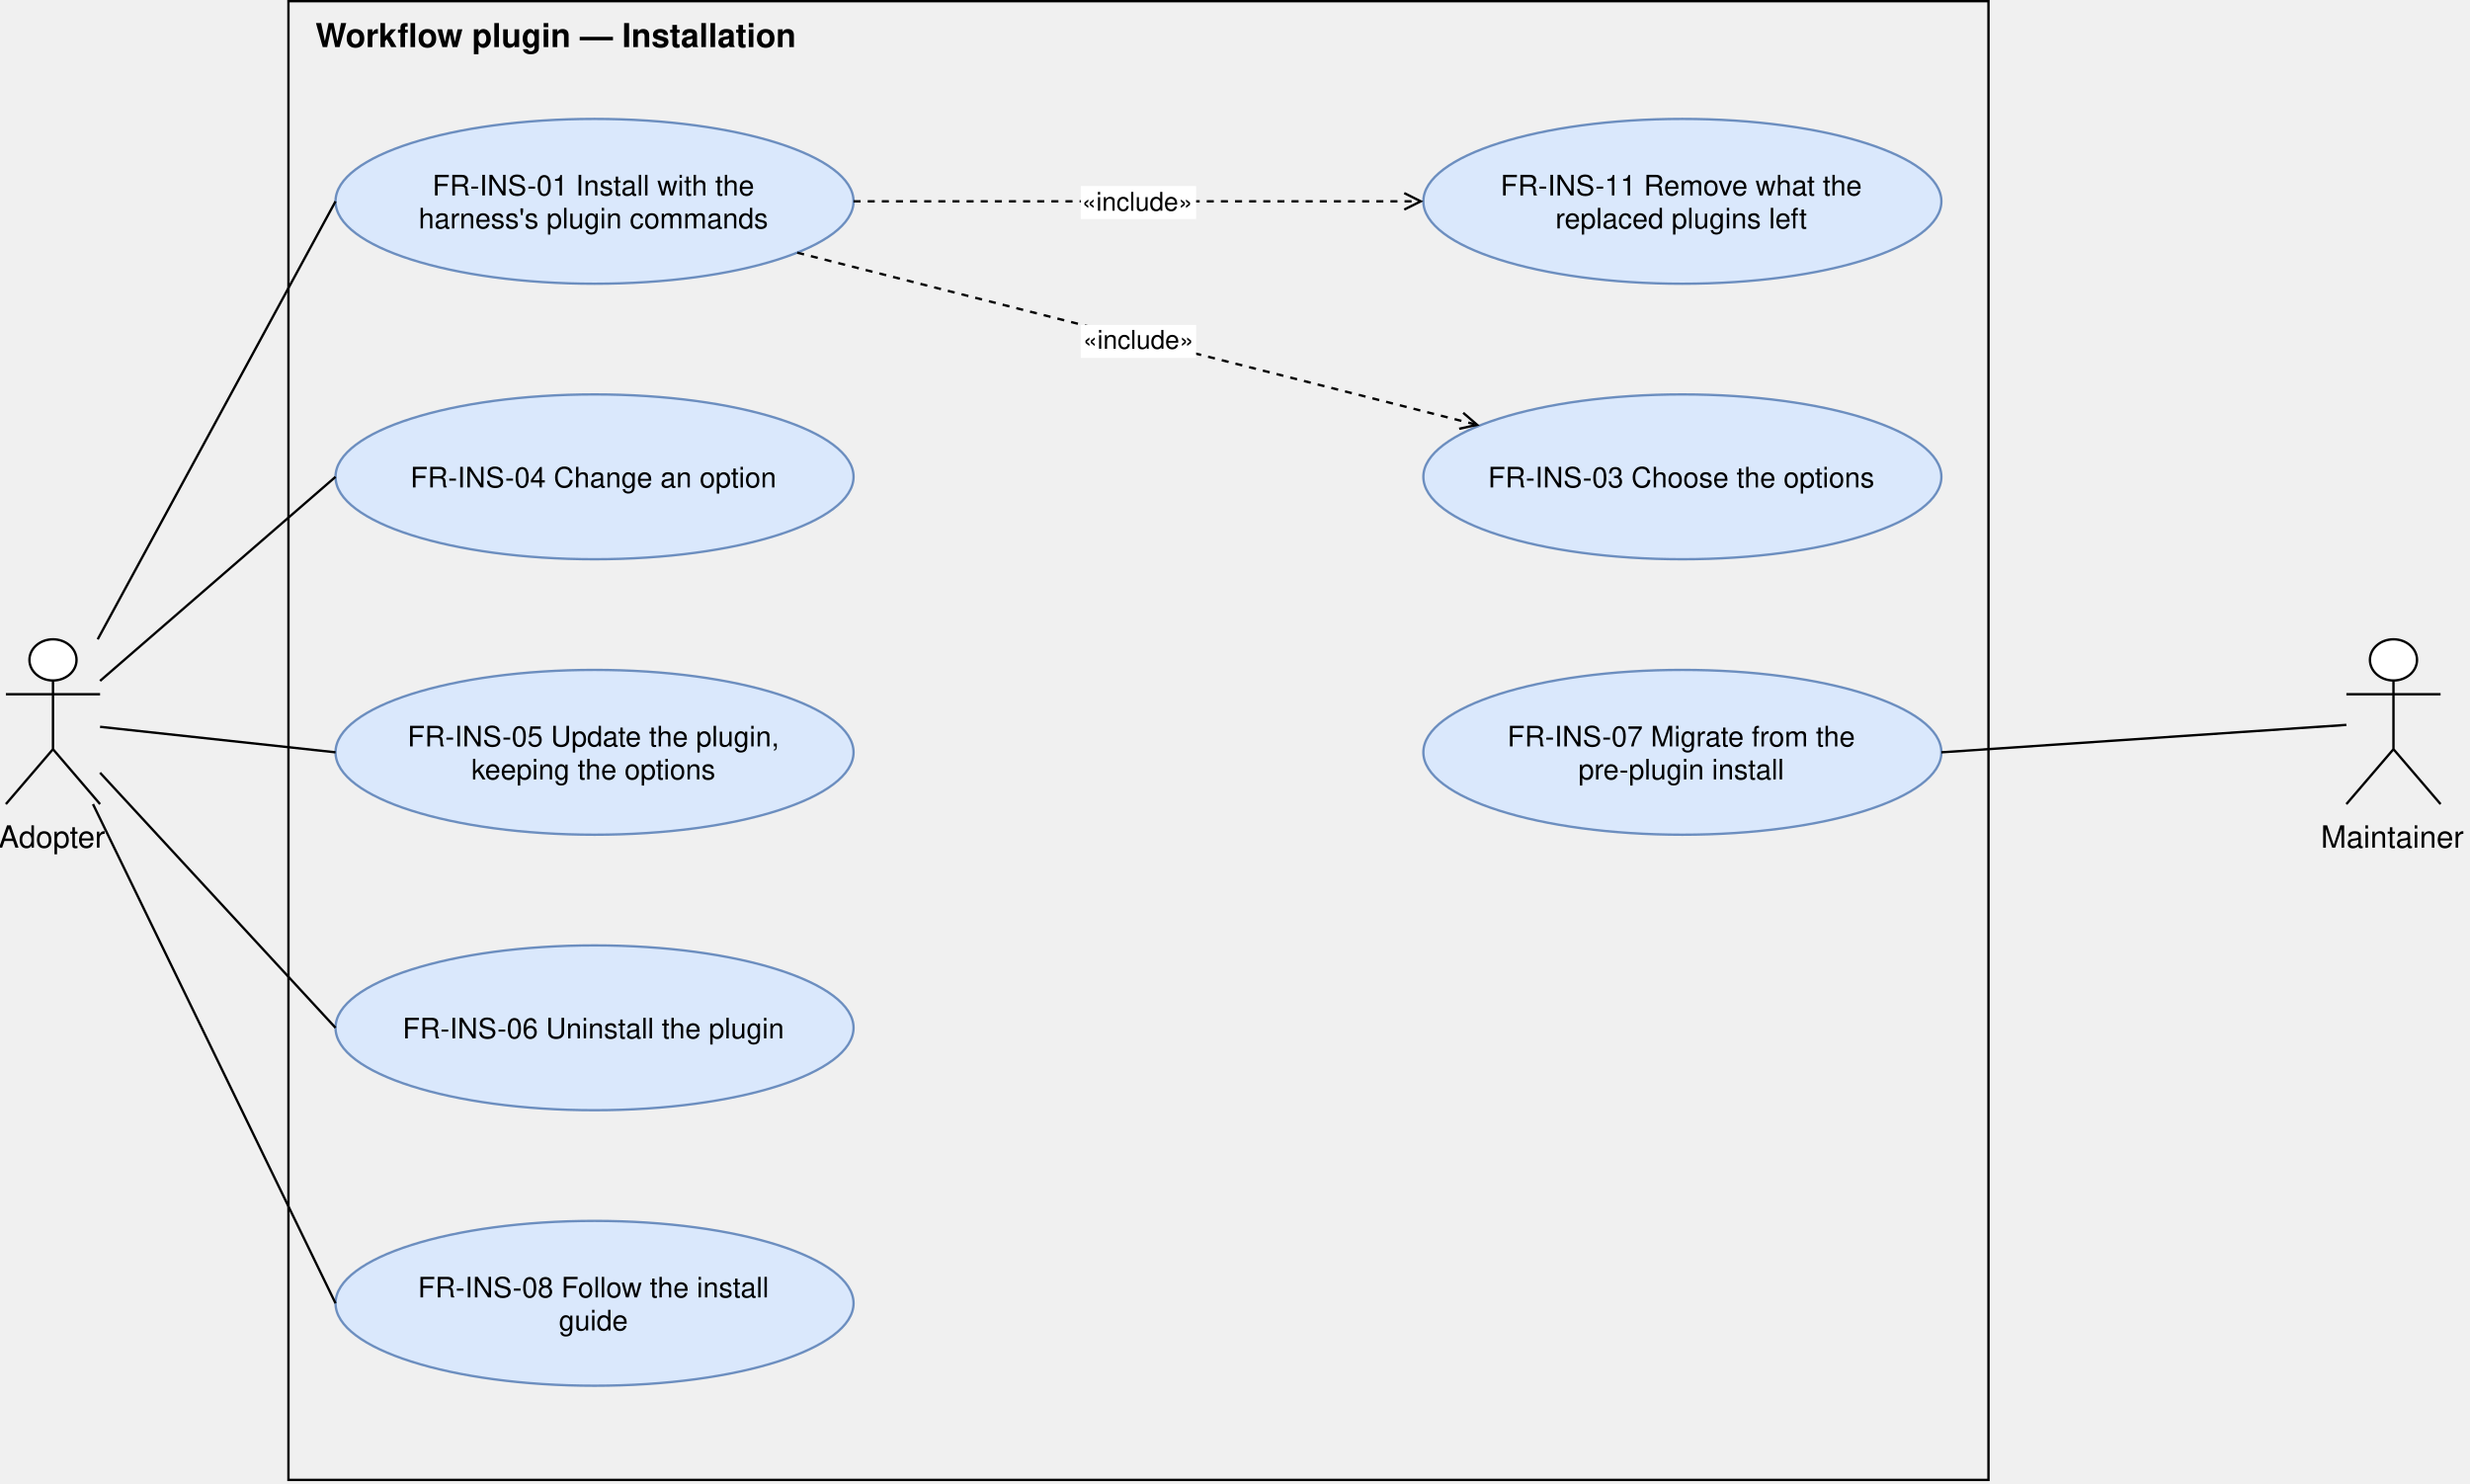
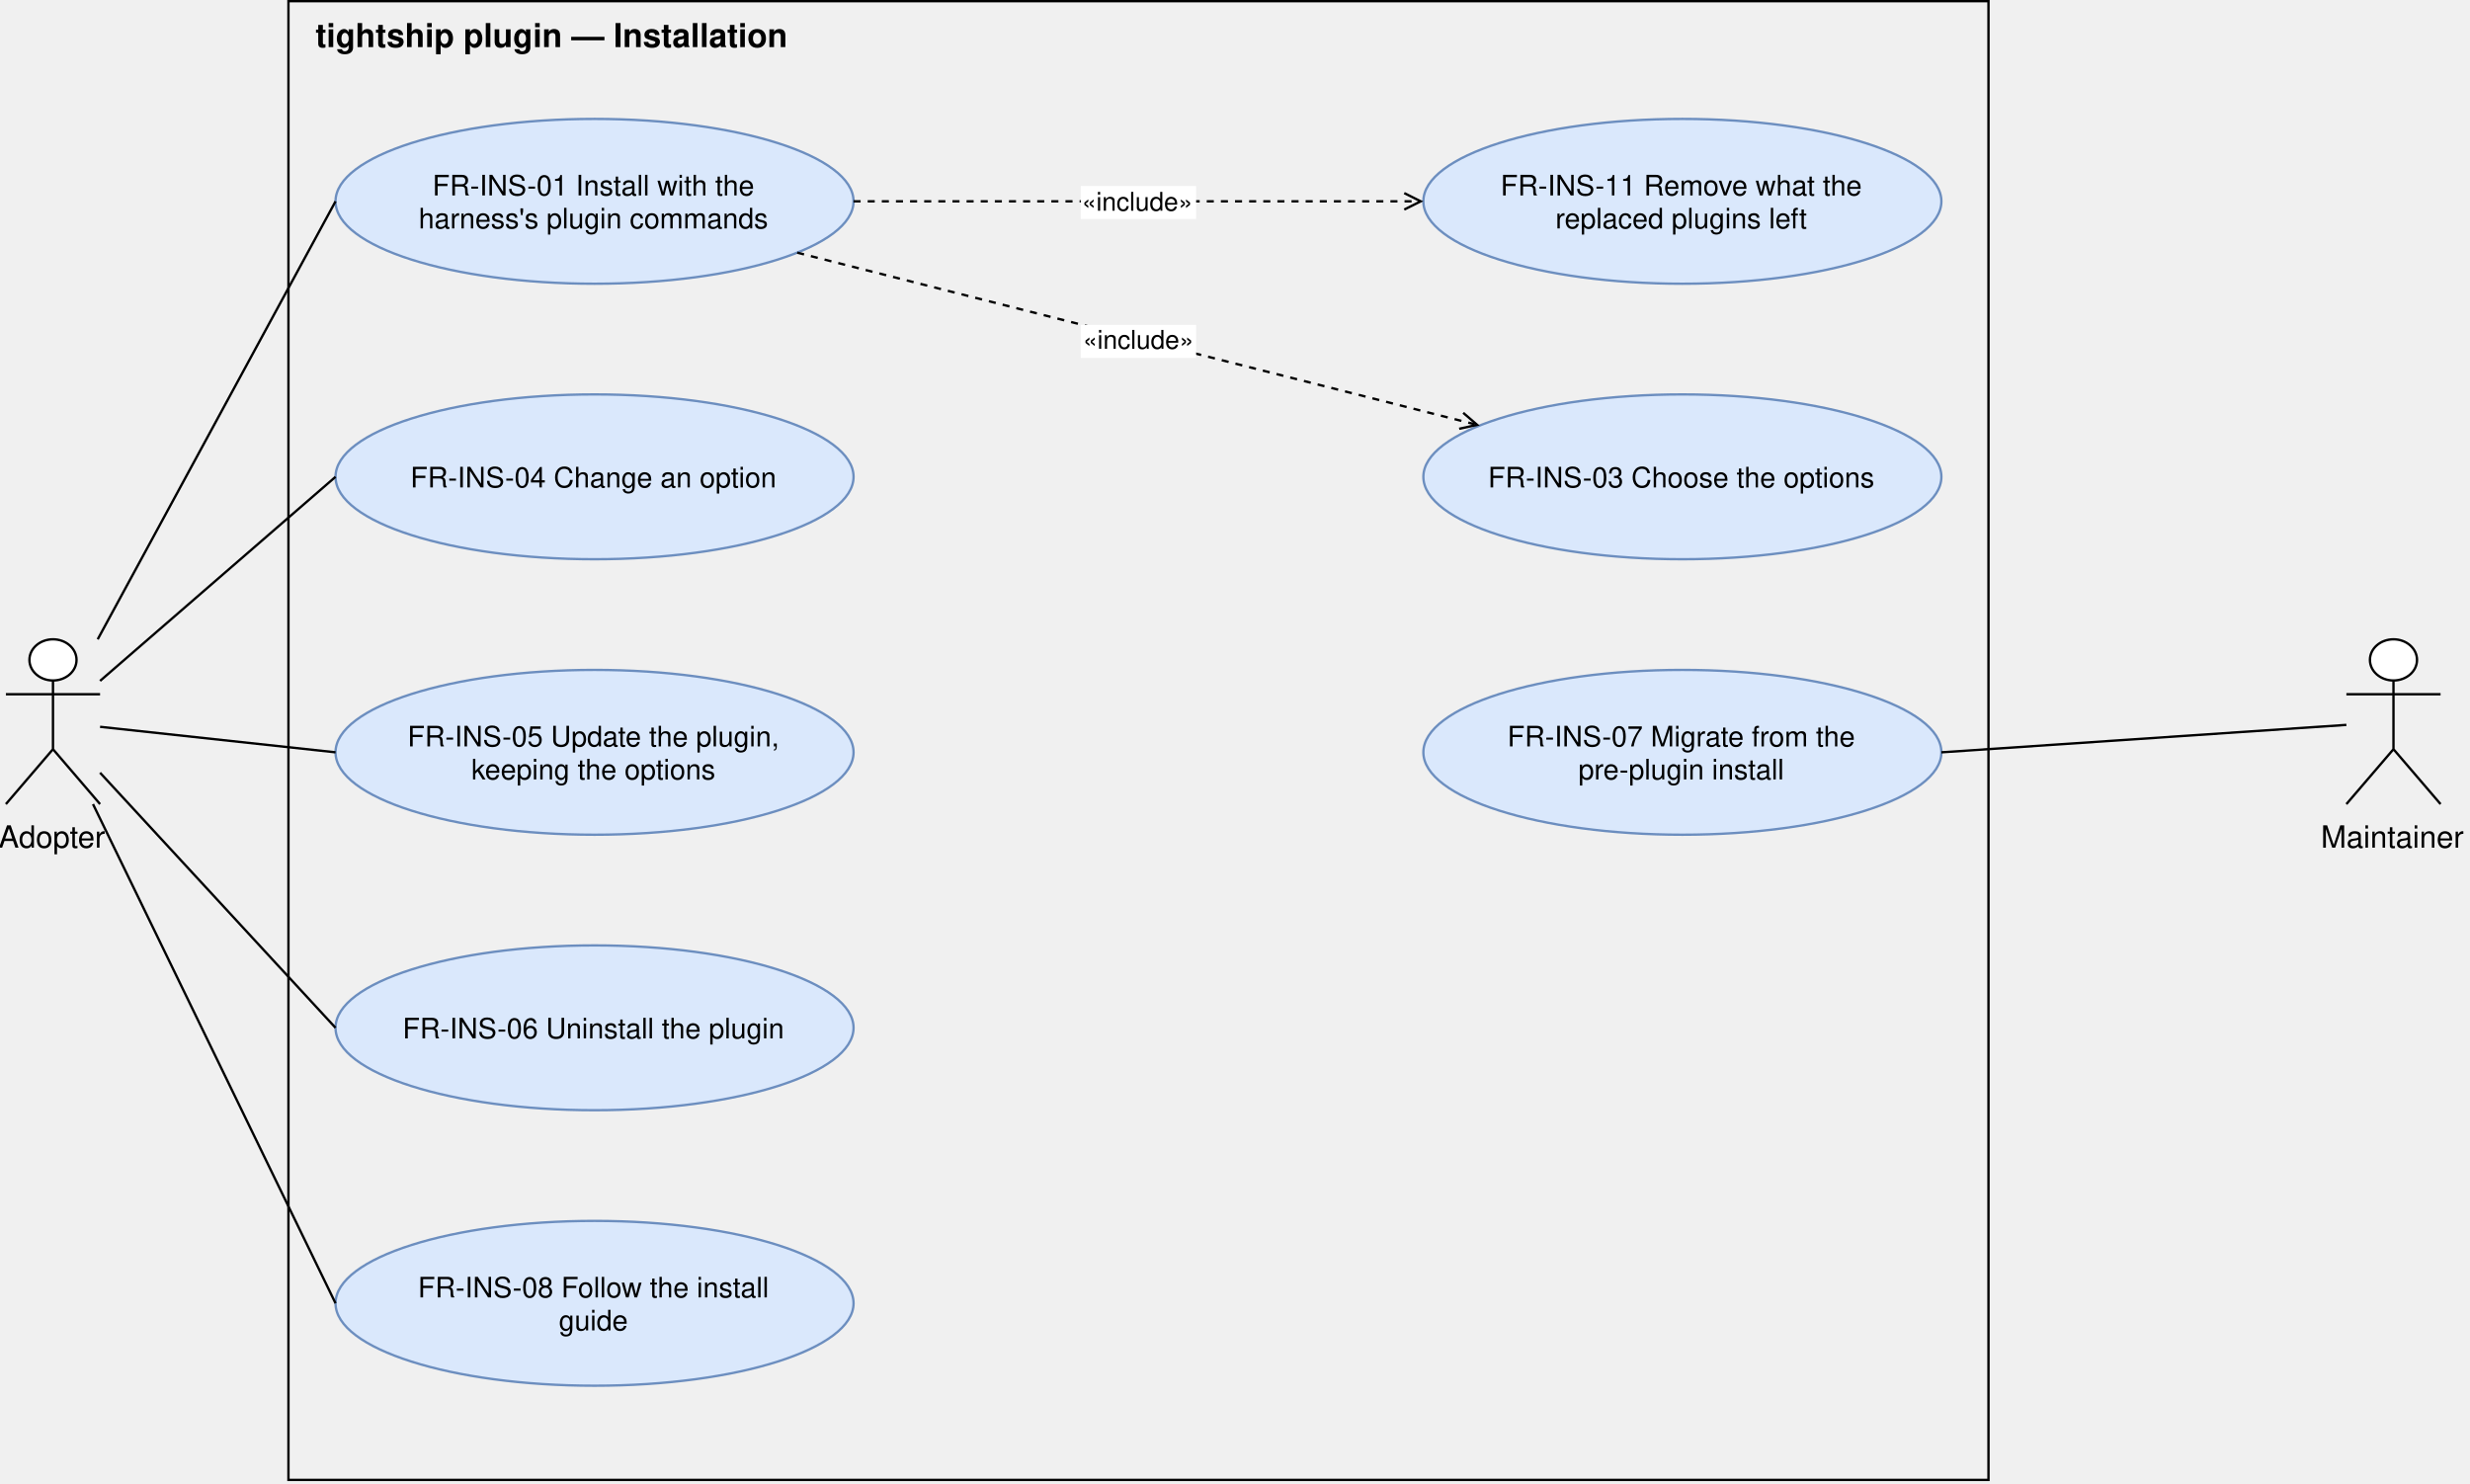
- <svg xmlns="http://www.w3.org/2000/svg" style="background: transparent; background-color: transparent; color-scheme: light;" version="1.1" width="1049px" height="630px" viewBox="0 0 1049 630" id="ge-svg-y3CiddfxNFLOjp8gowWk" content="&lt;mxfile host=&quot;Electron&quot;&gt;&#10;  &lt;diagram name=&quot;Page-1&quot; id=&quot;0&quot;&gt;&#10;    &lt;mxGraphModel grid=&quot;0&quot; gridSize=&quot;10&quot; guides=&quot;1&quot; tooltips=&quot;1&quot; connect=&quot;1&quot; arrows=&quot;1&quot; fold=&quot;0&quot; page=&quot;0&quot; pageScale=&quot;1&quot; pageWidth=&quot;850&quot; pageHeight=&quot;1100&quot; background=&quot;#ffffff&quot; math=&quot;0&quot; shadow=&quot;0&quot;&gt;&#10;      &lt;root&gt;&#10;        &lt;mxCell id=&quot;0&quot; /&gt;&#10;        &lt;mxCell id=&quot;1&quot; parent=&quot;0&quot; /&gt;&#10;        &lt;mxCell id=&quot;c2&quot; parent=&quot;1&quot; style=&quot;rounded=0;fillColor=none;verticalAlign=top;align=left;spacingLeft=10;fontStyle=1;fontSize=14;html=0;&quot; value=&quot;Workflow plugin — Installation&quot; vertex=&quot;1&quot;&gt;&#10;          &lt;mxGeometry height=&quot;628&quot; width=&quot;722&quot; x=&quot;162&quot; y=&quot;41&quot; as=&quot;geometry&quot; /&gt;&#10;        &lt;/mxCell&gt;&#10;        &lt;mxCell id=&quot;c3&quot; parent=&quot;1&quot; style=&quot;ellipse;fontSize=12;fillColor=#dae8fc;strokeColor=#6c8ebf;html=0;&quot; value=&quot;FR-INS-01 Install with the&amp;#xa;harness&amp;#39;s plugin commands&quot; vertex=&quot;1&quot;&gt;&#10;          &lt;mxGeometry height=&quot;70&quot; width=&quot;220&quot; x=&quot;182&quot; y=&quot;91&quot; as=&quot;geometry&quot; /&gt;&#10;        &lt;/mxCell&gt;&#10;        &lt;mxCell id=&quot;c4&quot; parent=&quot;1&quot; style=&quot;ellipse;fontSize=12;fillColor=#dae8fc;strokeColor=#6c8ebf;html=0;&quot; value=&quot;FR-INS-04 Change an option&quot; vertex=&quot;1&quot;&gt;&#10;          &lt;mxGeometry height=&quot;70&quot; width=&quot;220&quot; x=&quot;182&quot; y=&quot;208&quot; as=&quot;geometry&quot; /&gt;&#10;        &lt;/mxCell&gt;&#10;        &lt;mxCell id=&quot;c5&quot; parent=&quot;1&quot; style=&quot;ellipse;fontSize=12;fillColor=#dae8fc;strokeColor=#6c8ebf;html=0;&quot; value=&quot;FR-INS-05 Update the plugin,&amp;#xa;keeping the options&quot; vertex=&quot;1&quot;&gt;&#10;          &lt;mxGeometry height=&quot;70&quot; width=&quot;220&quot; x=&quot;182&quot; y=&quot;325&quot; as=&quot;geometry&quot; /&gt;&#10;        &lt;/mxCell&gt;&#10;        &lt;mxCell id=&quot;c6&quot; parent=&quot;1&quot; style=&quot;ellipse;fontSize=12;fillColor=#dae8fc;strokeColor=#6c8ebf;html=0;&quot; value=&quot;FR-INS-06 Uninstall the plugin&quot; vertex=&quot;1&quot;&gt;&#10;          &lt;mxGeometry height=&quot;70&quot; width=&quot;220&quot; x=&quot;182&quot; y=&quot;442&quot; as=&quot;geometry&quot; /&gt;&#10;        &lt;/mxCell&gt;&#10;        &lt;mxCell id=&quot;c7&quot; parent=&quot;1&quot; style=&quot;ellipse;fontSize=12;fillColor=#dae8fc;strokeColor=#6c8ebf;html=0;&quot; value=&quot;FR-INS-08 Follow the install&amp;#xa;guide&quot; vertex=&quot;1&quot;&gt;&#10;          &lt;mxGeometry height=&quot;70&quot; width=&quot;220&quot; x=&quot;182&quot; y=&quot;559&quot; as=&quot;geometry&quot; /&gt;&#10;        &lt;/mxCell&gt;&#10;        &lt;mxCell id=&quot;c8&quot; parent=&quot;1&quot; style=&quot;ellipse;fontSize=12;fillColor=#dae8fc;strokeColor=#6c8ebf;html=0;&quot; value=&quot;FR-INS-11 Remove what the&amp;#xa;replaced plugins left&quot; vertex=&quot;1&quot;&gt;&#10;          &lt;mxGeometry height=&quot;70&quot; width=&quot;220&quot; x=&quot;644&quot; y=&quot;91&quot; as=&quot;geometry&quot; /&gt;&#10;        &lt;/mxCell&gt;&#10;        &lt;mxCell id=&quot;c9&quot; parent=&quot;1&quot; style=&quot;ellipse;fontSize=12;fillColor=#dae8fc;strokeColor=#6c8ebf;html=0;&quot; value=&quot;FR-INS-03 Choose the options&quot; vertex=&quot;1&quot;&gt;&#10;          &lt;mxGeometry height=&quot;70&quot; width=&quot;220&quot; x=&quot;644&quot; y=&quot;208&quot; as=&quot;geometry&quot; /&gt;&#10;        &lt;/mxCell&gt;&#10;        &lt;mxCell id=&quot;c10&quot; parent=&quot;1&quot; style=&quot;ellipse;fontSize=12;fillColor=#dae8fc;strokeColor=#6c8ebf;html=0;&quot; value=&quot;FR-INS-07 Migrate from the&amp;#xa;pre-plugin install&quot; vertex=&quot;1&quot;&gt;&#10;          &lt;mxGeometry height=&quot;70&quot; width=&quot;220&quot; x=&quot;644&quot; y=&quot;325&quot; as=&quot;geometry&quot; /&gt;&#10;        &lt;/mxCell&gt;&#10;        &lt;mxCell id=&quot;c11&quot; parent=&quot;1&quot; style=&quot;shape=umlActor;verticalLabelPosition=bottom;verticalAlign=top;fontSize=13;html=0;&quot; value=&quot;Adopter&quot; vertex=&quot;1&quot;&gt;&#10;          &lt;mxGeometry height=&quot;70&quot; width=&quot;40&quot; x=&quot;42&quot; y=&quot;312&quot; as=&quot;geometry&quot; /&gt;&#10;        &lt;/mxCell&gt;&#10;        &lt;mxCell id=&quot;c12&quot; edge=&quot;1&quot; parent=&quot;1&quot; source=&quot;c11&quot; style=&quot;endArrow=none;entryX=0;entryY=0.5;html=0;fontSize=11;labelBackgroundColor=#ffffff;&quot; target=&quot;c3&quot; value=&quot;&quot;&gt;&#10;          &lt;mxGeometry relative=&quot;1&quot; as=&quot;geometry&quot; /&gt;&#10;        &lt;/mxCell&gt;&#10;        &lt;mxCell id=&quot;c13&quot; edge=&quot;1&quot; parent=&quot;1&quot; source=&quot;c11&quot; style=&quot;endArrow=none;entryX=0;entryY=0.5;html=0;fontSize=11;labelBackgroundColor=#ffffff;&quot; target=&quot;c4&quot; value=&quot;&quot;&gt;&#10;          &lt;mxGeometry relative=&quot;1&quot; as=&quot;geometry&quot; /&gt;&#10;        &lt;/mxCell&gt;&#10;        &lt;mxCell id=&quot;c14&quot; edge=&quot;1&quot; parent=&quot;1&quot; source=&quot;c11&quot; style=&quot;endArrow=none;entryX=0;entryY=0.5;html=0;fontSize=11;labelBackgroundColor=#ffffff;&quot; target=&quot;c5&quot; value=&quot;&quot;&gt;&#10;          &lt;mxGeometry relative=&quot;1&quot; as=&quot;geometry&quot; /&gt;&#10;        &lt;/mxCell&gt;&#10;        &lt;mxCell id=&quot;c15&quot; edge=&quot;1&quot; parent=&quot;1&quot; source=&quot;c11&quot; style=&quot;endArrow=none;entryX=0;entryY=0.5;html=0;fontSize=11;labelBackgroundColor=#ffffff;&quot; target=&quot;c6&quot; value=&quot;&quot;&gt;&#10;          &lt;mxGeometry relative=&quot;1&quot; as=&quot;geometry&quot; /&gt;&#10;        &lt;/mxCell&gt;&#10;        &lt;mxCell id=&quot;c16&quot; edge=&quot;1&quot; parent=&quot;1&quot; source=&quot;c11&quot; style=&quot;endArrow=none;entryX=0;entryY=0.5;html=0;fontSize=11;labelBackgroundColor=#ffffff;&quot; target=&quot;c7&quot; value=&quot;&quot;&gt;&#10;          &lt;mxGeometry relative=&quot;1&quot; as=&quot;geometry&quot; /&gt;&#10;        &lt;/mxCell&gt;&#10;        &lt;mxCell id=&quot;c17&quot; parent=&quot;1&quot; style=&quot;shape=umlActor;verticalLabelPosition=bottom;verticalAlign=top;fontSize=13;html=0;&quot; value=&quot;Maintainer&quot; vertex=&quot;1&quot;&gt;&#10;          &lt;mxGeometry height=&quot;70&quot; width=&quot;40&quot; x=&quot;1036&quot; y=&quot;312&quot; as=&quot;geometry&quot; /&gt;&#10;        &lt;/mxCell&gt;&#10;        &lt;mxCell id=&quot;c18&quot; edge=&quot;1&quot; parent=&quot;1&quot; source=&quot;c17&quot; style=&quot;endArrow=none;entryX=1;entryY=0.5;html=0;fontSize=11;labelBackgroundColor=#ffffff;&quot; target=&quot;c10&quot; value=&quot;&quot;&gt;&#10;          &lt;mxGeometry relative=&quot;1&quot; as=&quot;geometry&quot; /&gt;&#10;        &lt;/mxCell&gt;&#10;        &lt;mxCell id=&quot;c19&quot; edge=&quot;1&quot; parent=&quot;1&quot; source=&quot;c3&quot; style=&quot;dashed=1;endArrow=open;endFill=0;html=0;fontSize=11;labelBackgroundColor=#ffffff;&quot; target=&quot;c8&quot; value=&quot;«include»&quot;&gt;&#10;          &lt;mxGeometry relative=&quot;1&quot; as=&quot;geometry&quot; /&gt;&#10;        &lt;/mxCell&gt;&#10;        &lt;mxCell id=&quot;c20&quot; edge=&quot;1&quot; parent=&quot;1&quot; source=&quot;c3&quot; style=&quot;dashed=1;endArrow=open;endFill=0;html=0;fontSize=11;labelBackgroundColor=#ffffff;&quot; target=&quot;c9&quot; value=&quot;«include»&quot;&gt;&#10;          &lt;mxGeometry relative=&quot;1&quot; as=&quot;geometry&quot; /&gt;&#10;        &lt;/mxCell&gt;&#10;      &lt;/root&gt;&#10;    &lt;/mxGraphModel&gt;&#10;  &lt;/diagram&gt;&#10;&lt;/mxfile&gt;&#10;">
+ <svg xmlns="http://www.w3.org/2000/svg" style="background: transparent; background-color: transparent; color-scheme: light;" version="1.1" width="1049px" height="630px" viewBox="0 0 1049 630" id="ge-svg-y3CiddfxNFLOjp8gowWk" content="&lt;mxfile host=&quot;Electron&quot;&gt;&#10;  &lt;diagram name=&quot;Page-1&quot; id=&quot;0&quot;&gt;&#10;    &lt;mxGraphModel grid=&quot;0&quot; gridSize=&quot;10&quot; guides=&quot;1&quot; tooltips=&quot;1&quot; connect=&quot;1&quot; arrows=&quot;1&quot; fold=&quot;0&quot; page=&quot;0&quot; pageScale=&quot;1&quot; pageWidth=&quot;850&quot; pageHeight=&quot;1100&quot; background=&quot;#ffffff&quot; math=&quot;0&quot; shadow=&quot;0&quot;&gt;&#10;      &lt;root&gt;&#10;        &lt;mxCell id=&quot;0&quot; /&gt;&#10;        &lt;mxCell id=&quot;1&quot; parent=&quot;0&quot; /&gt;&#10;        &lt;mxCell id=&quot;c2&quot; parent=&quot;1&quot; style=&quot;rounded=0;fillColor=none;verticalAlign=top;align=left;spacingLeft=10;fontStyle=1;fontSize=14;html=0;&quot; value=&quot;tightship plugin — Installation&quot; vertex=&quot;1&quot;&gt;&#10;          &lt;mxGeometry height=&quot;628&quot; width=&quot;722&quot; x=&quot;162&quot; y=&quot;41&quot; as=&quot;geometry&quot; /&gt;&#10;        &lt;/mxCell&gt;&#10;        &lt;mxCell id=&quot;c3&quot; parent=&quot;1&quot; style=&quot;ellipse;fontSize=12;fillColor=#dae8fc;strokeColor=#6c8ebf;html=0;&quot; value=&quot;FR-INS-01 Install with the&amp;#xa;harness&amp;#39;s plugin commands&quot; vertex=&quot;1&quot;&gt;&#10;          &lt;mxGeometry height=&quot;70&quot; width=&quot;220&quot; x=&quot;182&quot; y=&quot;91&quot; as=&quot;geometry&quot; /&gt;&#10;        &lt;/mxCell&gt;&#10;        &lt;mxCell id=&quot;c4&quot; parent=&quot;1&quot; style=&quot;ellipse;fontSize=12;fillColor=#dae8fc;strokeColor=#6c8ebf;html=0;&quot; value=&quot;FR-INS-04 Change an option&quot; vertex=&quot;1&quot;&gt;&#10;          &lt;mxGeometry height=&quot;70&quot; width=&quot;220&quot; x=&quot;182&quot; y=&quot;208&quot; as=&quot;geometry&quot; /&gt;&#10;        &lt;/mxCell&gt;&#10;        &lt;mxCell id=&quot;c5&quot; parent=&quot;1&quot; style=&quot;ellipse;fontSize=12;fillColor=#dae8fc;strokeColor=#6c8ebf;html=0;&quot; value=&quot;FR-INS-05 Update the plugin,&amp;#xa;keeping the options&quot; vertex=&quot;1&quot;&gt;&#10;          &lt;mxGeometry height=&quot;70&quot; width=&quot;220&quot; x=&quot;182&quot; y=&quot;325&quot; as=&quot;geometry&quot; /&gt;&#10;        &lt;/mxCell&gt;&#10;        &lt;mxCell id=&quot;c6&quot; parent=&quot;1&quot; style=&quot;ellipse;fontSize=12;fillColor=#dae8fc;strokeColor=#6c8ebf;html=0;&quot; value=&quot;FR-INS-06 Uninstall the plugin&quot; vertex=&quot;1&quot;&gt;&#10;          &lt;mxGeometry height=&quot;70&quot; width=&quot;220&quot; x=&quot;182&quot; y=&quot;442&quot; as=&quot;geometry&quot; /&gt;&#10;        &lt;/mxCell&gt;&#10;        &lt;mxCell id=&quot;c7&quot; parent=&quot;1&quot; style=&quot;ellipse;fontSize=12;fillColor=#dae8fc;strokeColor=#6c8ebf;html=0;&quot; value=&quot;FR-INS-08 Follow the install&amp;#xa;guide&quot; vertex=&quot;1&quot;&gt;&#10;          &lt;mxGeometry height=&quot;70&quot; width=&quot;220&quot; x=&quot;182&quot; y=&quot;559&quot; as=&quot;geometry&quot; /&gt;&#10;        &lt;/mxCell&gt;&#10;        &lt;mxCell id=&quot;c8&quot; parent=&quot;1&quot; style=&quot;ellipse;fontSize=12;fillColor=#dae8fc;strokeColor=#6c8ebf;html=0;&quot; value=&quot;FR-INS-11 Remove what the&amp;#xa;replaced plugins left&quot; vertex=&quot;1&quot;&gt;&#10;          &lt;mxGeometry height=&quot;70&quot; width=&quot;220&quot; x=&quot;644&quot; y=&quot;91&quot; as=&quot;geometry&quot; /&gt;&#10;        &lt;/mxCell&gt;&#10;        &lt;mxCell id=&quot;c9&quot; parent=&quot;1&quot; style=&quot;ellipse;fontSize=12;fillColor=#dae8fc;strokeColor=#6c8ebf;html=0;&quot; value=&quot;FR-INS-03 Choose the options&quot; vertex=&quot;1&quot;&gt;&#10;          &lt;mxGeometry height=&quot;70&quot; width=&quot;220&quot; x=&quot;644&quot; y=&quot;208&quot; as=&quot;geometry&quot; /&gt;&#10;        &lt;/mxCell&gt;&#10;        &lt;mxCell id=&quot;c10&quot; parent=&quot;1&quot; style=&quot;ellipse;fontSize=12;fillColor=#dae8fc;strokeColor=#6c8ebf;html=0;&quot; value=&quot;FR-INS-07 Migrate from the&amp;#xa;pre-plugin install&quot; vertex=&quot;1&quot;&gt;&#10;          &lt;mxGeometry height=&quot;70&quot; width=&quot;220&quot; x=&quot;644&quot; y=&quot;325&quot; as=&quot;geometry&quot; /&gt;&#10;        &lt;/mxCell&gt;&#10;        &lt;mxCell id=&quot;c11&quot; parent=&quot;1&quot; style=&quot;shape=umlActor;verticalLabelPosition=bottom;verticalAlign=top;fontSize=13;html=0;&quot; value=&quot;Adopter&quot; vertex=&quot;1&quot;&gt;&#10;          &lt;mxGeometry height=&quot;70&quot; width=&quot;40&quot; x=&quot;42&quot; y=&quot;312&quot; as=&quot;geometry&quot; /&gt;&#10;        &lt;/mxCell&gt;&#10;        &lt;mxCell id=&quot;c12&quot; edge=&quot;1&quot; parent=&quot;1&quot; source=&quot;c11&quot; style=&quot;endArrow=none;entryX=0;entryY=0.5;html=0;fontSize=11;labelBackgroundColor=#ffffff;&quot; target=&quot;c3&quot; value=&quot;&quot;&gt;&#10;          &lt;mxGeometry relative=&quot;1&quot; as=&quot;geometry&quot; /&gt;&#10;        &lt;/mxCell&gt;&#10;        &lt;mxCell id=&quot;c13&quot; edge=&quot;1&quot; parent=&quot;1&quot; source=&quot;c11&quot; style=&quot;endArrow=none;entryX=0;entryY=0.5;html=0;fontSize=11;labelBackgroundColor=#ffffff;&quot; target=&quot;c4&quot; value=&quot;&quot;&gt;&#10;          &lt;mxGeometry relative=&quot;1&quot; as=&quot;geometry&quot; /&gt;&#10;        &lt;/mxCell&gt;&#10;        &lt;mxCell id=&quot;c14&quot; edge=&quot;1&quot; parent=&quot;1&quot; source=&quot;c11&quot; style=&quot;endArrow=none;entryX=0;entryY=0.5;html=0;fontSize=11;labelBackgroundColor=#ffffff;&quot; target=&quot;c5&quot; value=&quot;&quot;&gt;&#10;          &lt;mxGeometry relative=&quot;1&quot; as=&quot;geometry&quot; /&gt;&#10;        &lt;/mxCell&gt;&#10;        &lt;mxCell id=&quot;c15&quot; edge=&quot;1&quot; parent=&quot;1&quot; source=&quot;c11&quot; style=&quot;endArrow=none;entryX=0;entryY=0.5;html=0;fontSize=11;labelBackgroundColor=#ffffff;&quot; target=&quot;c6&quot; value=&quot;&quot;&gt;&#10;          &lt;mxGeometry relative=&quot;1&quot; as=&quot;geometry&quot; /&gt;&#10;        &lt;/mxCell&gt;&#10;        &lt;mxCell id=&quot;c16&quot; edge=&quot;1&quot; parent=&quot;1&quot; source=&quot;c11&quot; style=&quot;endArrow=none;entryX=0;entryY=0.5;html=0;fontSize=11;labelBackgroundColor=#ffffff;&quot; target=&quot;c7&quot; value=&quot;&quot;&gt;&#10;          &lt;mxGeometry relative=&quot;1&quot; as=&quot;geometry&quot; /&gt;&#10;        &lt;/mxCell&gt;&#10;        &lt;mxCell id=&quot;c17&quot; parent=&quot;1&quot; style=&quot;shape=umlActor;verticalLabelPosition=bottom;verticalAlign=top;fontSize=13;html=0;&quot; value=&quot;Maintainer&quot; vertex=&quot;1&quot;&gt;&#10;          &lt;mxGeometry height=&quot;70&quot; width=&quot;40&quot; x=&quot;1036&quot; y=&quot;312&quot; as=&quot;geometry&quot; /&gt;&#10;        &lt;/mxCell&gt;&#10;        &lt;mxCell id=&quot;c18&quot; edge=&quot;1&quot; parent=&quot;1&quot; source=&quot;c17&quot; style=&quot;endArrow=none;entryX=1;entryY=0.5;html=0;fontSize=11;labelBackgroundColor=#ffffff;&quot; target=&quot;c10&quot; value=&quot;&quot;&gt;&#10;          &lt;mxGeometry relative=&quot;1&quot; as=&quot;geometry&quot; /&gt;&#10;        &lt;/mxCell&gt;&#10;        &lt;mxCell id=&quot;c19&quot; edge=&quot;1&quot; parent=&quot;1&quot; source=&quot;c3&quot; style=&quot;dashed=1;endArrow=open;endFill=0;html=0;fontSize=11;labelBackgroundColor=#ffffff;&quot; target=&quot;c8&quot; value=&quot;«include»&quot;&gt;&#10;          &lt;mxGeometry relative=&quot;1&quot; as=&quot;geometry&quot; /&gt;&#10;        &lt;/mxCell&gt;&#10;        &lt;mxCell id=&quot;c20&quot; edge=&quot;1&quot; parent=&quot;1&quot; source=&quot;c3&quot; style=&quot;dashed=1;endArrow=open;endFill=0;html=0;fontSize=11;labelBackgroundColor=#ffffff;&quot; target=&quot;c9&quot; value=&quot;«include»&quot;&gt;&#10;          &lt;mxGeometry relative=&quot;1&quot; as=&quot;geometry&quot; /&gt;&#10;        &lt;/mxCell&gt;&#10;      &lt;/root&gt;&#10;    &lt;/mxGraphModel&gt;&#10;  &lt;/diagram&gt;&#10;&lt;/mxfile&gt;&#10;">
  <style type="text/css">@supports (color: light-dark(#000, #fff)) { #ge-svg-y3CiddfxNFLOjp8gowWk { --ge-adaptive-bg: light-dark(#ffffff, var(--ge-dark-color, #121212)); --ge-adaptive-fg: light-dark(#000000, var(--ge-light-color, #ffffff)); } }</style>
  <defs />
  <g>
    <g data-cell-id="0">
      <g data-cell-id="1">
        <g data-cell-id="c2">
          <g transform="translate(0.5,0.5)">
            <rect x="122" y="0" width="722" height="628" fill="none" stroke="#000000" pointer-events="all" style="stroke: var(--ge-adaptive-fg, #000000);" />
          </g>
          <g>
            <g fill="#000000" font-family="Helvetica" font-weight="bold" text-anchor="start" font-size="14px" style="fill: var(--ge-adaptive-fg, #000000);">
-               <text x="134" y="20">Workflow plugin — Installation</text>
+               <text x="134" y="20">tightship plugin — Installation</text>
            </g>
          </g>
        </g>
        <g data-cell-id="c3">
          <g transform="translate(0.5,0.5)">
            <ellipse cx="252" cy="85" rx="110" ry="35" fill="#dae8fc" stroke="#6c8ebf" pointer-events="all" style="fill: light-dark(rgb(218, 232, 252), rgb(29, 41, 59)); stroke: light-dark(rgb(108, 142, 191), rgb(92, 121, 163));" />
          </g>
          <g>
            <g fill="#000000" font-family="Helvetica" text-anchor="middle" font-size="12px" style="fill: var(--ge-adaptive-fg, #000000);">
              <text x="252" y="83">FR-INS-01 Install with the</text>
              <text x="252" y="97">harness's plugin commands</text>
            </g>
          </g>
        </g>
        <g data-cell-id="c4">
          <g transform="translate(0.5,0.5)">
            <ellipse cx="252" cy="202" rx="110" ry="35" fill="#dae8fc" stroke="#6c8ebf" pointer-events="all" style="fill: light-dark(rgb(218, 232, 252), rgb(29, 41, 59)); stroke: light-dark(rgb(108, 142, 191), rgb(92, 121, 163));" />
          </g>
          <g>
            <g fill="#000000" font-family="Helvetica" text-anchor="middle" font-size="12px" style="fill: var(--ge-adaptive-fg, #000000);">
              <text x="252" y="207">FR-INS-04 Change an option</text>
            </g>
          </g>
        </g>
        <g data-cell-id="c5">
          <g transform="translate(0.5,0.5)">
            <ellipse cx="252" cy="319" rx="110" ry="35" fill="#dae8fc" stroke="#6c8ebf" pointer-events="all" style="fill: light-dark(rgb(218, 232, 252), rgb(29, 41, 59)); stroke: light-dark(rgb(108, 142, 191), rgb(92, 121, 163));" />
          </g>
          <g>
            <g fill="#000000" font-family="Helvetica" text-anchor="middle" font-size="12px" style="fill: var(--ge-adaptive-fg, #000000);">
              <text x="252" y="317">FR-INS-05 Update the plugin,</text>
              <text x="252" y="331">keeping the options</text>
            </g>
          </g>
        </g>
        <g data-cell-id="c6">
          <g transform="translate(0.5,0.5)">
            <ellipse cx="252" cy="436" rx="110" ry="35" fill="#dae8fc" stroke="#6c8ebf" pointer-events="all" style="fill: light-dark(rgb(218, 232, 252), rgb(29, 41, 59)); stroke: light-dark(rgb(108, 142, 191), rgb(92, 121, 163));" />
          </g>
          <g>
            <g fill="#000000" font-family="Helvetica" text-anchor="middle" font-size="12px" style="fill: var(--ge-adaptive-fg, #000000);">
              <text x="252" y="441">FR-INS-06 Uninstall the plugin</text>
            </g>
          </g>
        </g>
        <g data-cell-id="c7">
          <g transform="translate(0.5,0.5)">
            <ellipse cx="252" cy="553" rx="110" ry="35" fill="#dae8fc" stroke="#6c8ebf" pointer-events="all" style="fill: light-dark(rgb(218, 232, 252), rgb(29, 41, 59)); stroke: light-dark(rgb(108, 142, 191), rgb(92, 121, 163));" />
          </g>
          <g>
            <g fill="#000000" font-family="Helvetica" text-anchor="middle" font-size="12px" style="fill: var(--ge-adaptive-fg, #000000);">
              <text x="252" y="551">FR-INS-08 Follow the install</text>
              <text x="252" y="565">guide</text>
            </g>
          </g>
        </g>
        <g data-cell-id="c8">
          <g transform="translate(0.5,0.5)">
            <ellipse cx="714" cy="85" rx="110" ry="35" fill="#dae8fc" stroke="#6c8ebf" pointer-events="all" style="fill: light-dark(rgb(218, 232, 252), rgb(29, 41, 59)); stroke: light-dark(rgb(108, 142, 191), rgb(92, 121, 163));" />
          </g>
          <g>
            <g fill="#000000" font-family="Helvetica" text-anchor="middle" font-size="12px" style="fill: var(--ge-adaptive-fg, #000000);">
              <text x="714" y="83">FR-INS-11 Remove what the</text>
              <text x="714" y="97">replaced plugins left</text>
            </g>
          </g>
        </g>
        <g data-cell-id="c9">
          <g transform="translate(0.5,0.5)">
            <ellipse cx="714" cy="202" rx="110" ry="35" fill="#dae8fc" stroke="#6c8ebf" pointer-events="all" style="fill: light-dark(rgb(218, 232, 252), rgb(29, 41, 59)); stroke: light-dark(rgb(108, 142, 191), rgb(92, 121, 163));" />
          </g>
          <g>
            <g fill="#000000" font-family="Helvetica" text-anchor="middle" font-size="12px" style="fill: var(--ge-adaptive-fg, #000000);">
              <text x="714" y="207">FR-INS-03 Choose the options</text>
            </g>
          </g>
        </g>
        <g data-cell-id="c10">
          <g transform="translate(0.5,0.5)">
            <ellipse cx="714" cy="319" rx="110" ry="35" fill="#dae8fc" stroke="#6c8ebf" pointer-events="all" style="fill: light-dark(rgb(218, 232, 252), rgb(29, 41, 59)); stroke: light-dark(rgb(108, 142, 191), rgb(92, 121, 163));" />
          </g>
          <g>
            <g fill="#000000" font-family="Helvetica" text-anchor="middle" font-size="12px" style="fill: var(--ge-adaptive-fg, #000000);">
              <text x="714" y="317">FR-INS-07 Migrate from the</text>
              <text x="714" y="331">pre-plugin install</text>
            </g>
          </g>
        </g>
        <g data-cell-id="c11">
          <g transform="translate(0.5,0.5)">
            <ellipse cx="22" cy="279.75" rx="10" ry="8.75" fill="#ffffff" stroke="#000000" pointer-events="all" style="fill: var(--ge-adaptive-bg, #ffffff); stroke: var(--ge-adaptive-fg, #000000);" />
            <path d="M 22 288.5 L 22 317.67 M 22 294.33 L 2 294.33 M 22 294.33 L 42 294.33 M 22 317.67 L 2 341 M 22 317.67 L 42 341" fill="none" stroke="#000000" stroke-miterlimit="10" pointer-events="all" style="stroke: var(--ge-adaptive-fg, #000000);" />
          </g>
          <g>
            <g fill="#000000" font-family="Helvetica" text-anchor="middle" font-size="13px" style="fill: var(--ge-adaptive-fg, #000000);">
              <text x="22" y="360">Adopter</text>
            </g>
          </g>
        </g>
        <g data-cell-id="c12">
          <g transform="translate(0.5,0.5)">
            <path d="M 41 271 L 142 85" fill="none" stroke="#000000" stroke-miterlimit="10" pointer-events="stroke" style="stroke: var(--ge-adaptive-fg, #000000);" />
          </g>
        </g>
        <g data-cell-id="c13">
          <g transform="translate(0.5,0.5)">
            <path d="M 42 288.67 L 142 202" fill="none" stroke="#000000" stroke-miterlimit="10" pointer-events="stroke" style="stroke: var(--ge-adaptive-fg, #000000);" />
          </g>
        </g>
        <g data-cell-id="c14">
          <g transform="translate(0.5,0.5)">
            <path d="M 42 308.17 L 142 319" fill="none" stroke="#000000" stroke-miterlimit="10" pointer-events="stroke" style="stroke: var(--ge-adaptive-fg, #000000);" />
          </g>
        </g>
        <g data-cell-id="c15">
          <g transform="translate(0.5,0.5)">
            <path d="M 42 327.67 L 142 436" fill="none" stroke="#000000" stroke-miterlimit="10" pointer-events="stroke" style="stroke: var(--ge-adaptive-fg, #000000);" />
          </g>
        </g>
        <g data-cell-id="c16">
          <g transform="translate(0.5,0.5)">
            <path d="M 39 341 L 142 553" fill="none" stroke="#000000" stroke-miterlimit="10" pointer-events="stroke" style="stroke: var(--ge-adaptive-fg, #000000);" />
          </g>
        </g>
        <g data-cell-id="c17">
          <g transform="translate(0.5,0.5)">
            <ellipse cx="1016" cy="279.75" rx="10" ry="8.75" fill="#ffffff" stroke="#000000" pointer-events="all" style="fill: var(--ge-adaptive-bg, #ffffff); stroke: var(--ge-adaptive-fg, #000000);" />
            <path d="M 1016 288.5 L 1016 317.67 M 1016 294.33 L 996 294.33 M 1016 294.33 L 1036 294.33 M 1016 317.67 L 996 341 M 1016 317.67 L 1036 341" fill="none" stroke="#000000" stroke-miterlimit="10" pointer-events="all" style="stroke: var(--ge-adaptive-fg, #000000);" />
          </g>
          <g>
            <g fill="#000000" font-family="Helvetica" text-anchor="middle" font-size="13px" style="fill: var(--ge-adaptive-fg, #000000);">
              <text x="1016" y="360">Maintainer</text>
            </g>
          </g>
        </g>
        <g data-cell-id="c18">
          <g transform="translate(0.5,0.5)">
            <path d="M 996 307.35 L 824 319" fill="none" stroke="#000000" stroke-miterlimit="10" pointer-events="stroke" style="stroke: var(--ge-adaptive-fg, #000000);" />
          </g>
        </g>
        <g data-cell-id="c19">
          <g transform="translate(0.5,0.5)">
            <path d="M 362 85 L 601.76 85" fill="none" stroke="#000000" stroke-miterlimit="10" stroke-dasharray="3 3" pointer-events="stroke" style="stroke: var(--ge-adaptive-fg, #000000);" />
            <path d="M 595.88 88.5 L 602.88 85 L 595.88 81.5" fill="none" stroke="#000000" stroke-miterlimit="10" pointer-events="all" style="stroke: var(--ge-adaptive-fg, #000000);" />
          </g>
          <g>
            <g fill="#000000" font-family="Helvetica" text-anchor="middle" font-size="11px" style="fill: var(--ge-adaptive-fg, #000000);">
              <rect fill="#ffffff" stroke="none" x="459" y="79" width="49" height="14" stroke-width="0" style="fill: light-dark(rgb(255, 255, 255), rgb(18, 18, 18));" />
              <text x="483" y="89.5">«include»</text>
            </g>
          </g>
        </g>
        <g data-cell-id="c20">
          <g transform="translate(0.5,0.5)">
            <path d="M 338.06 106.8 L 625.77 179.66" fill="none" stroke="#000000" stroke-miterlimit="10" stroke-dasharray="3 3" pointer-events="stroke" style="stroke: var(--ge-adaptive-fg, #000000);" />
            <path d="M 619.2 181.6 L 626.85 179.93 L 620.92 174.82" fill="none" stroke="#000000" stroke-miterlimit="10" pointer-events="all" style="stroke: var(--ge-adaptive-fg, #000000);" />
          </g>
          <g>
            <g fill="#000000" font-family="Helvetica" text-anchor="middle" font-size="11px" style="fill: var(--ge-adaptive-fg, #000000);">
              <rect fill="#ffffff" stroke="none" x="459" y="138" width="49" height="14" stroke-width="0" style="fill: light-dark(rgb(255, 255, 255), rgb(18, 18, 18));" />
              <text x="483.47" y="148.12">«include»</text>
            </g>
          </g>
        </g>
      </g>
    </g>
  </g>
</svg>
